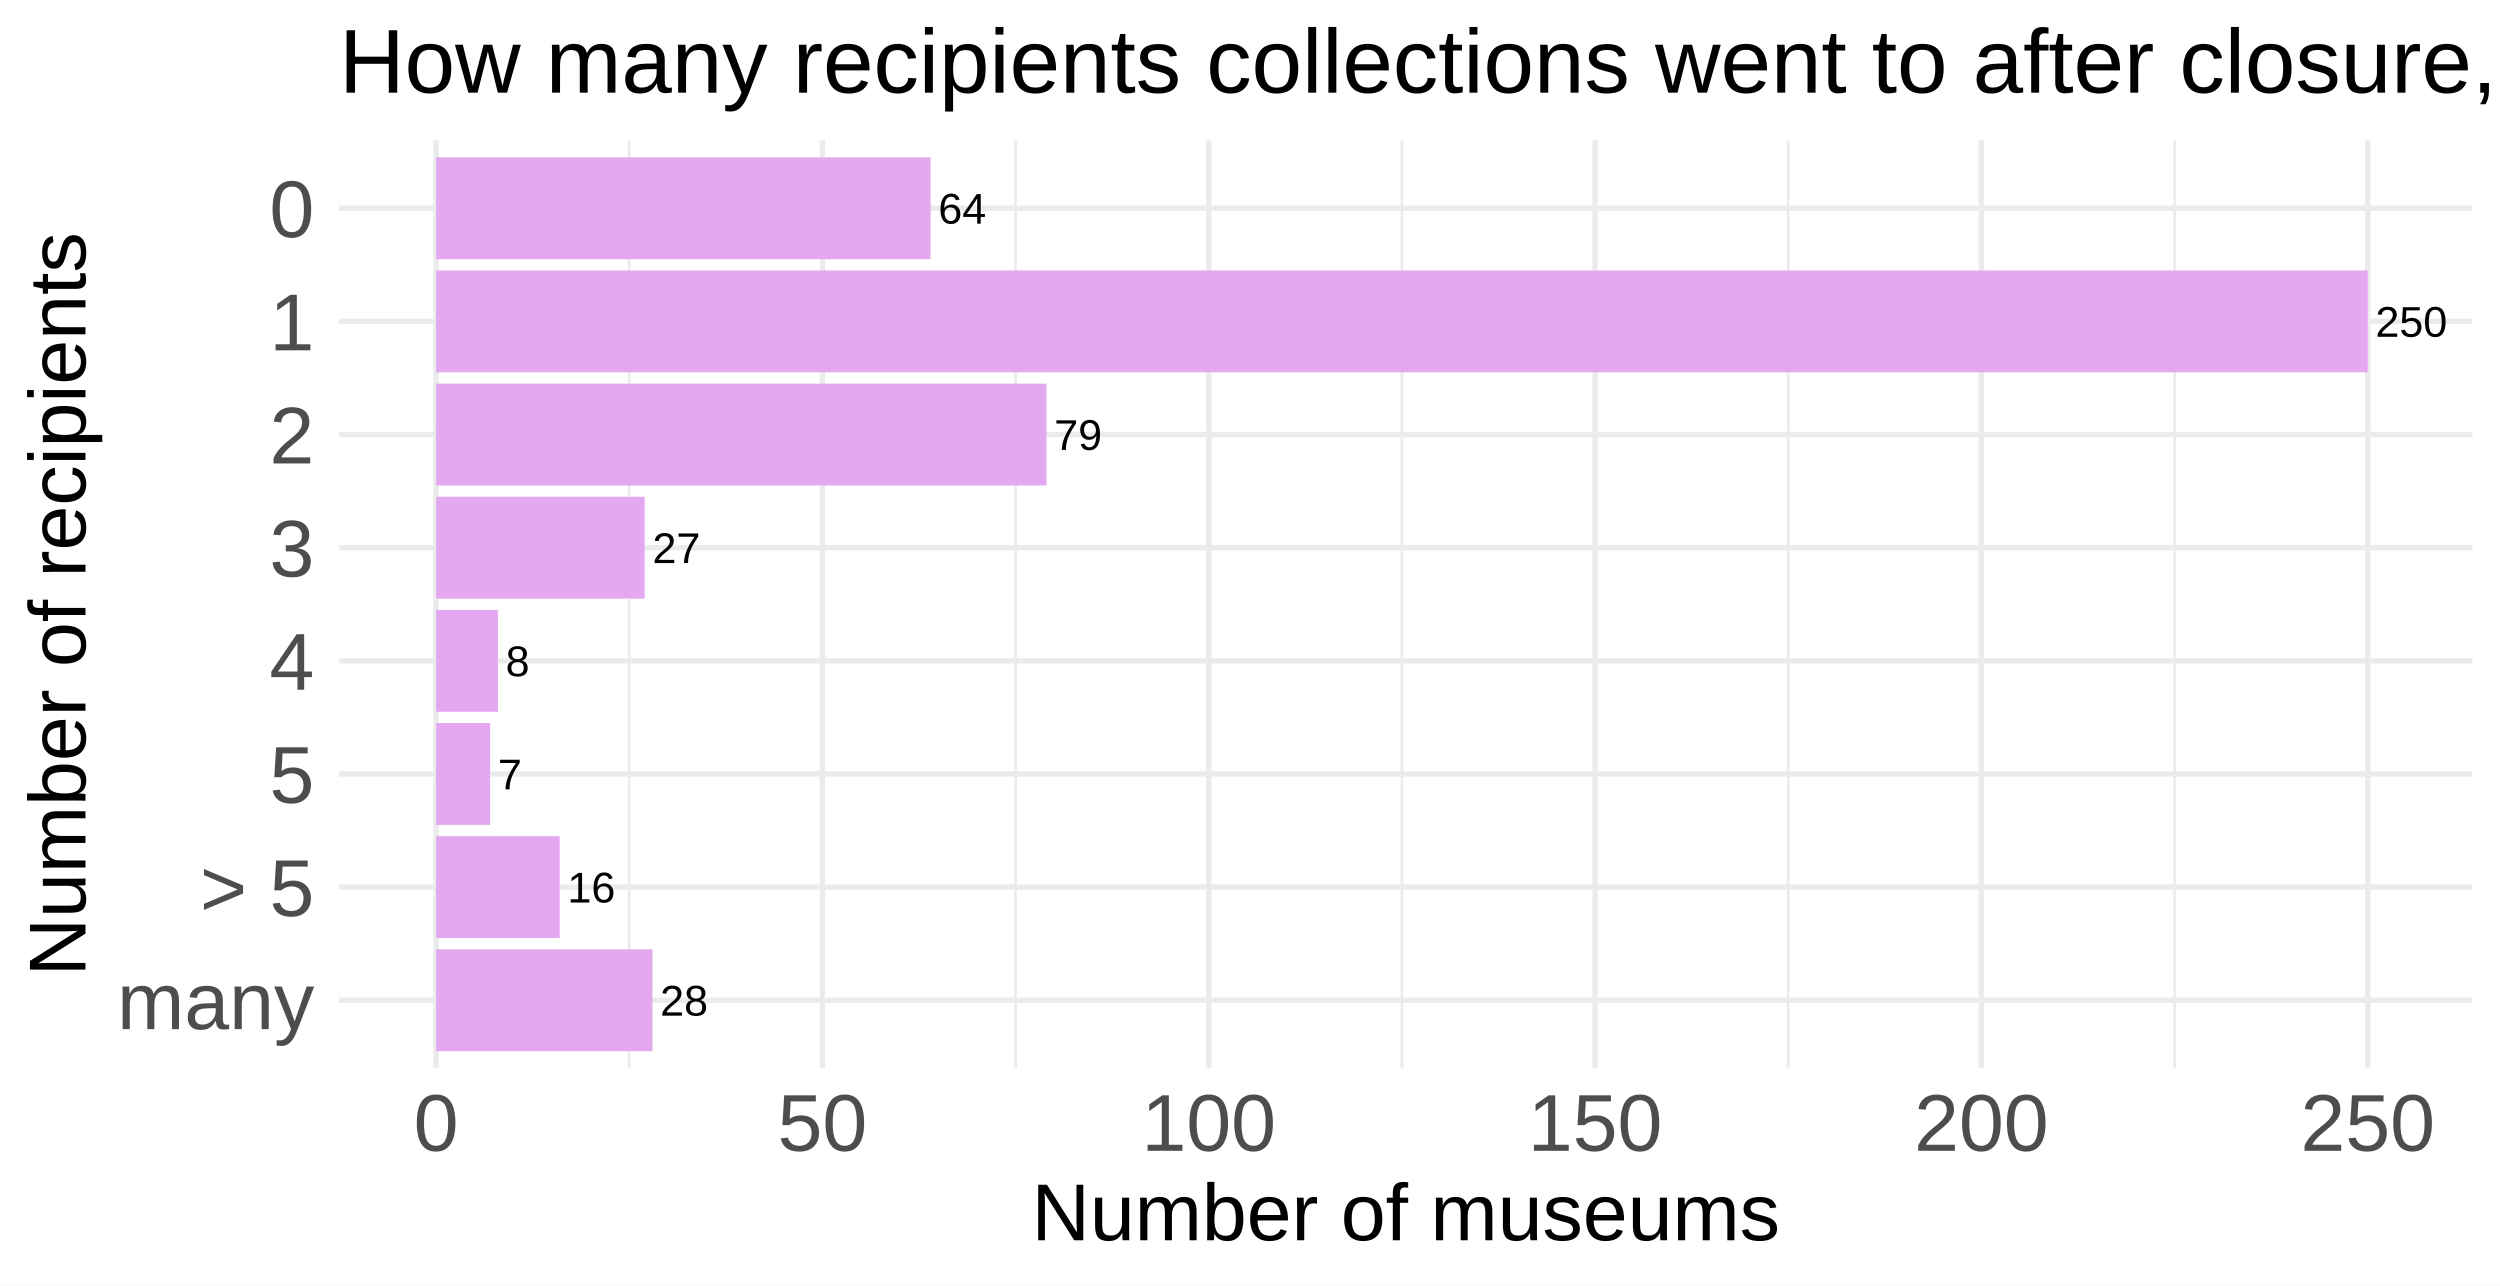
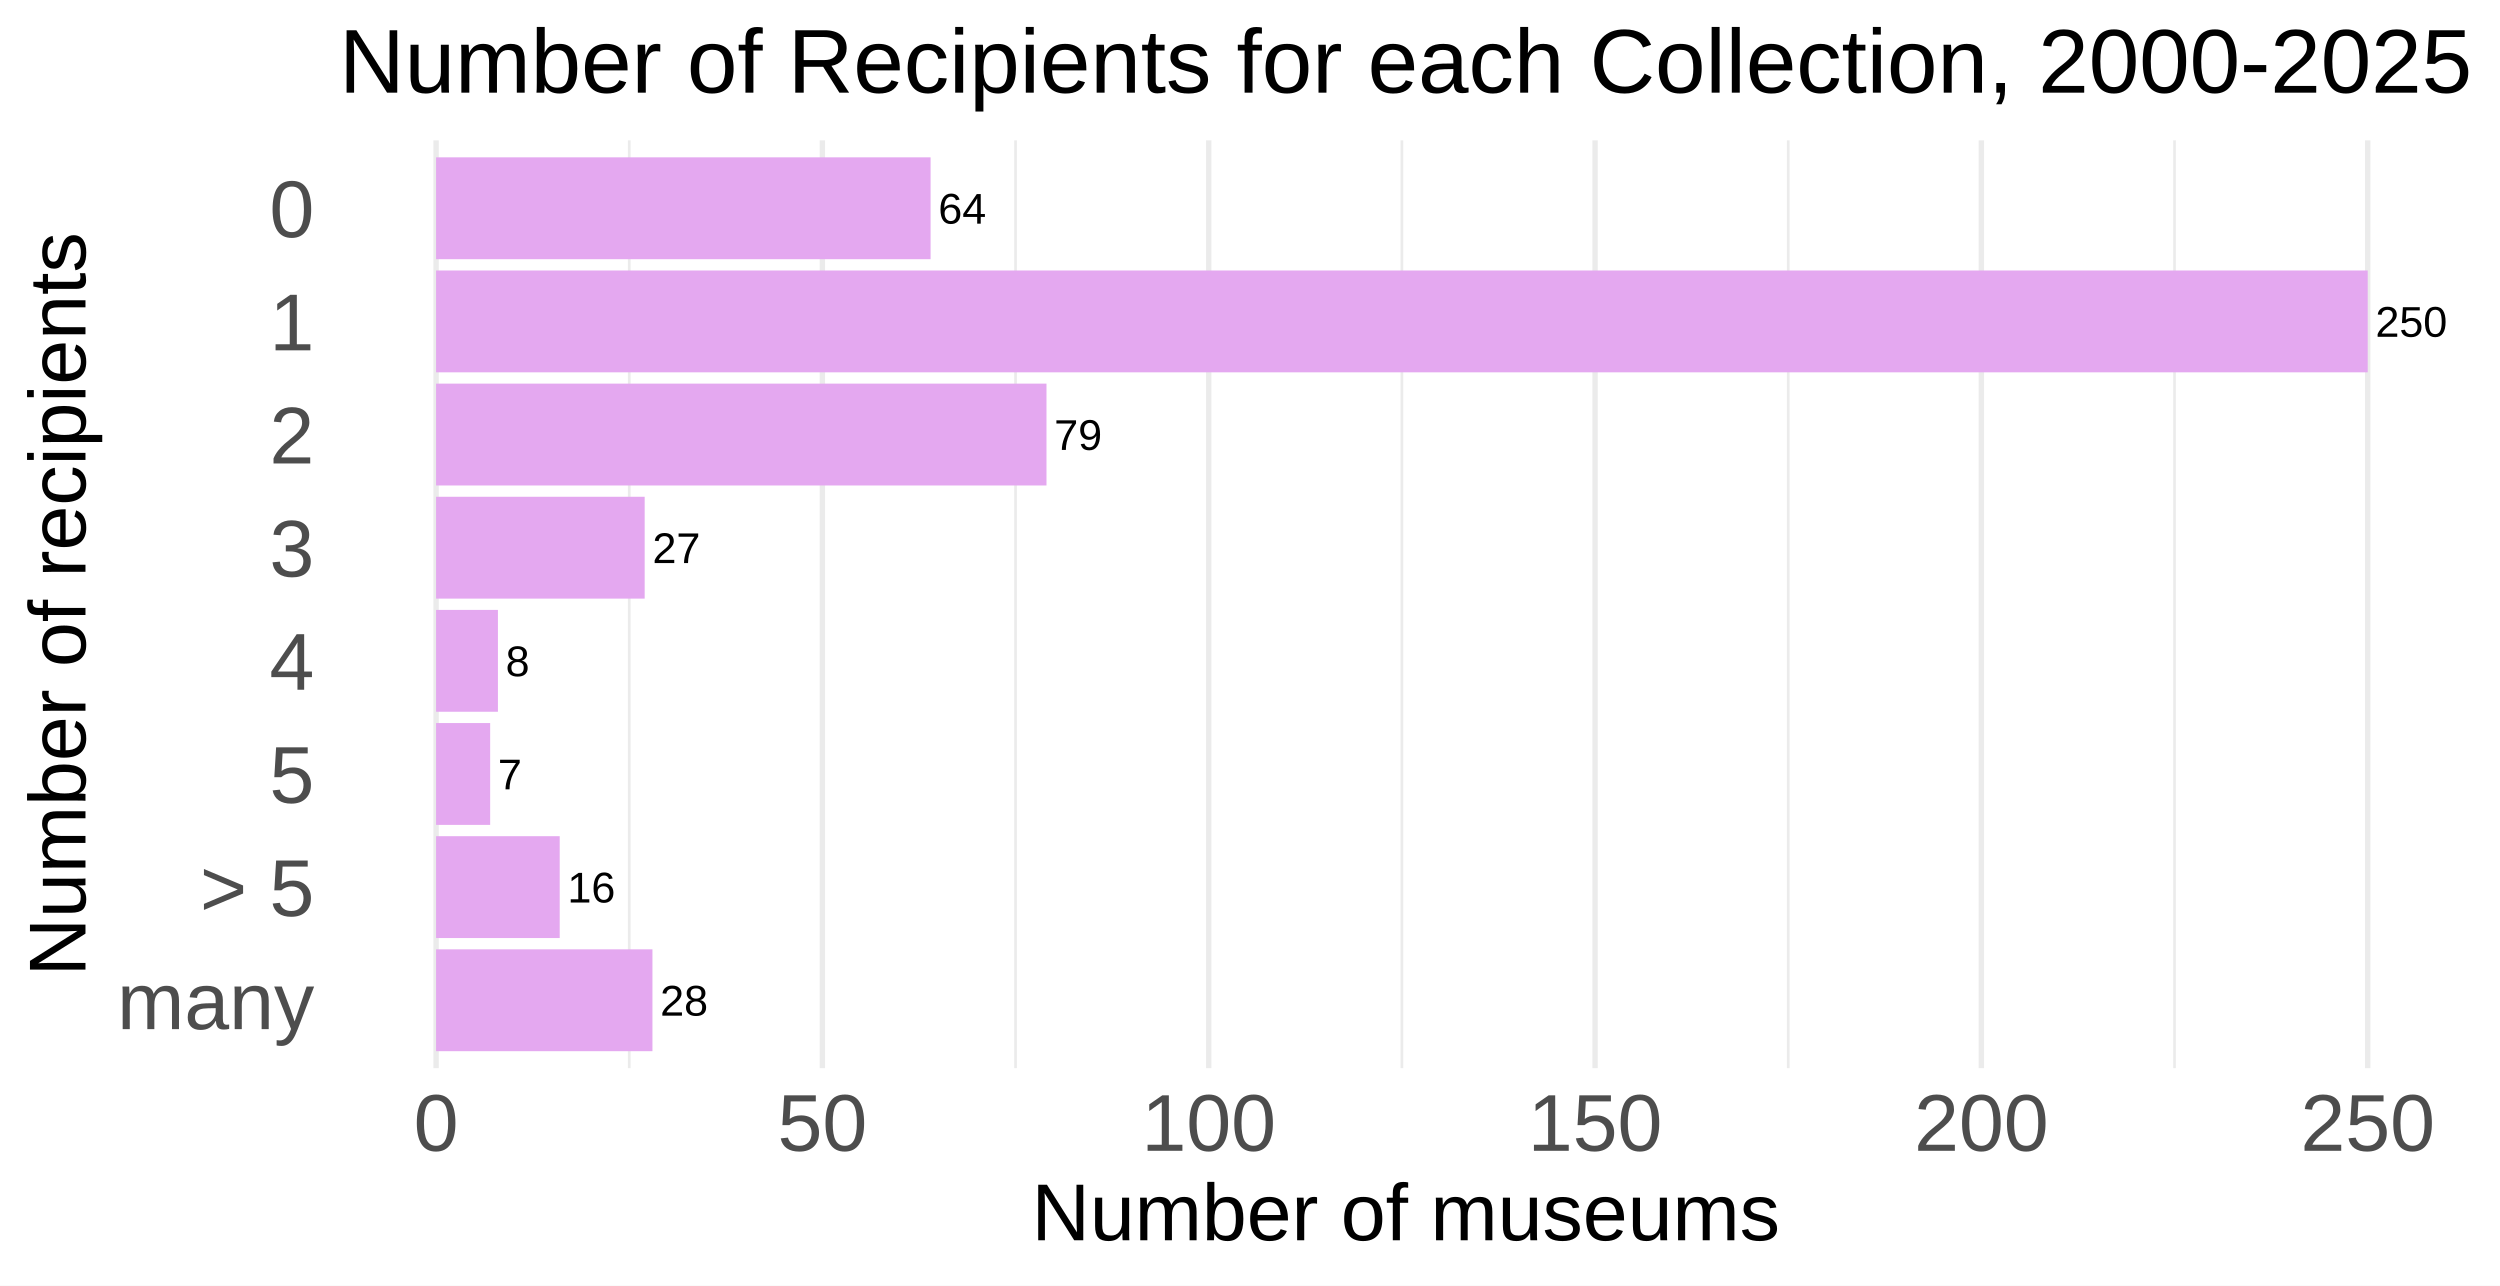
<svg xmlns="http://www.w3.org/2000/svg" class="svglite" width="496.06pt" height="255.12pt" viewBox="0 0 496.06 255.12">
  <defs>
    <style type="text/css">
    .svglite line, .svglite polyline, .svglite polygon, .svglite path, .svglite rect, .svglite circle {
      fill: none;
      stroke: #000000;
      stroke-linecap: round;
      stroke-linejoin: round;
      stroke-miterlimit: 10.00;
    }
    .svglite text {
      white-space: pre;
    }
  </style>
  </defs>
  <rect width="100%" height="100%" style="stroke: none; fill: #FFFFFF;" />
  <defs>
    <clipPath id="cpMC4wMHw0OTYuMDZ8MC4wMHwyNTUuMTI=">
      <rect x="0.00" y="0.00" width="496.06" height="255.12" />
    </clipPath>
  </defs>
  <g clip-path="url(#cpMC4wMHw0OTYuMDZ8MC4wMHwyNTUuMTI=)">
</g>
  <defs>
    <clipPath id="cpNjcuMjl8NDkwLjU4fDI3Ljg1fDIxMS45NA==">
      <rect x="67.29" y="27.85" width="423.30" height="184.09" />
    </clipPath>
  </defs>
  <g clip-path="url(#cpNjcuMjl8NDkwLjU4fDI3Ljg1fDIxMS45NA==)">
    <polyline points="124.86,211.94 124.86,27.85 " style="stroke-width: 0.53; stroke: #EBEBEB; stroke-linecap: butt;" />
    <polyline points="201.51,211.94 201.51,27.85 " style="stroke-width: 0.53; stroke: #EBEBEB; stroke-linecap: butt;" />
    <polyline points="278.17,211.94 278.17,27.85 " style="stroke-width: 0.53; stroke: #EBEBEB; stroke-linecap: butt;" />
    <polyline points="354.83,211.94 354.83,27.85 " style="stroke-width: 0.53; stroke: #EBEBEB; stroke-linecap: butt;" />
    <polyline points="431.48,211.94 431.48,27.85 " style="stroke-width: 0.53; stroke: #EBEBEB; stroke-linecap: butt;" />
-     <polyline points="67.29,198.47 490.58,198.47 " style="stroke-width: 1.07; stroke: #EBEBEB; stroke-linecap: butt;" />
-     <polyline points="67.29,176.02 490.58,176.02 " style="stroke-width: 1.07; stroke: #EBEBEB; stroke-linecap: butt;" />
-     <polyline points="67.29,153.57 490.58,153.57 " style="stroke-width: 1.07; stroke: #EBEBEB; stroke-linecap: butt;" />
-     <polyline points="67.29,131.12 490.58,131.12 " style="stroke-width: 1.07; stroke: #EBEBEB; stroke-linecap: butt;" />
-     <polyline points="67.29,108.67 490.58,108.67 " style="stroke-width: 1.07; stroke: #EBEBEB; stroke-linecap: butt;" />
-     <polyline points="67.29,86.22 490.58,86.22 " style="stroke-width: 1.07; stroke: #EBEBEB; stroke-linecap: butt;" />
-     <polyline points="67.29,63.77 490.58,63.77 " style="stroke-width: 1.07; stroke: #EBEBEB; stroke-linecap: butt;" />
-     <polyline points="67.29,41.32 490.58,41.32 " style="stroke-width: 1.07; stroke: #EBEBEB; stroke-linecap: butt;" />
    <polyline points="86.53,211.94 86.53,27.85 " style="stroke-width: 1.07; stroke: #EBEBEB; stroke-linecap: butt;" />
    <polyline points="163.18,211.94 163.18,27.85 " style="stroke-width: 1.07; stroke: #EBEBEB; stroke-linecap: butt;" />
    <polyline points="239.84,211.94 239.84,27.85 " style="stroke-width: 1.07; stroke: #EBEBEB; stroke-linecap: butt;" />
    <polyline points="316.50,211.94 316.50,27.85 " style="stroke-width: 1.07; stroke: #EBEBEB; stroke-linecap: butt;" />
    <polyline points="393.15,211.94 393.15,27.85 " style="stroke-width: 1.07; stroke: #EBEBEB; stroke-linecap: butt;" />
    <polyline points="469.81,211.94 469.81,27.85 " style="stroke-width: 1.07; stroke: #EBEBEB; stroke-linecap: butt;" />
    <rect x="86.53" y="188.37" width="42.93" height="20.21" style="stroke-width: 1.07; stroke: none; stroke-linecap: butt; stroke-linejoin: miter; fill: #E4A8F0;" />
    <rect x="86.53" y="165.92" width="24.53" height="20.21" style="stroke-width: 1.07; stroke: none; stroke-linecap: butt; stroke-linejoin: miter; fill: #E4A8F0;" />
    <rect x="86.53" y="143.47" width="10.73" height="20.21" style="stroke-width: 1.07; stroke: none; stroke-linecap: butt; stroke-linejoin: miter; fill: #E4A8F0;" />
    <rect x="86.53" y="121.02" width="12.27" height="20.21" style="stroke-width: 1.07; stroke: none; stroke-linecap: butt; stroke-linejoin: miter; fill: #E4A8F0;" />
    <rect x="86.53" y="98.57" width="41.39" height="20.21" style="stroke-width: 1.07; stroke: none; stroke-linecap: butt; stroke-linejoin: miter; fill: #E4A8F0;" />
    <rect x="86.53" y="76.12" width="121.12" height="20.21" style="stroke-width: 1.07; stroke: none; stroke-linecap: butt; stroke-linejoin: miter; fill: #E4A8F0;" />
    <rect x="86.53" y="53.67" width="383.28" height="20.21" style="stroke-width: 1.07; stroke: none; stroke-linecap: butt; stroke-linejoin: miter; fill: #E4A8F0;" />
    <rect x="86.53" y="31.22" width="98.12" height="20.21" style="stroke-width: 1.07; stroke: none; stroke-linecap: butt; stroke-linejoin: miter; fill: #E4A8F0;" />
    <text x="130.99" y="201.53" style="font-size: 8.54px; font-family: &quot;Arial&quot;;" textLength="9.49px" lengthAdjust="spacingAndGlyphs">28</text>
    <text x="112.59" y="179.08" style="font-size: 8.54px; font-family: &quot;Arial&quot;;" textLength="9.49px" lengthAdjust="spacingAndGlyphs">16</text>
    <text x="98.79" y="156.63" style="font-size: 8.54px; font-family: &quot;Arial&quot;;" textLength="4.74px" lengthAdjust="spacingAndGlyphs">7</text>
    <text x="100.33" y="134.18" style="font-size: 8.54px; font-family: &quot;Arial&quot;;" textLength="4.74px" lengthAdjust="spacingAndGlyphs">8</text>
    <text x="129.46" y="111.73" style="font-size: 8.54px; font-family: &quot;Arial&quot;;" textLength="9.49px" lengthAdjust="spacingAndGlyphs">27</text>
    <text x="209.18" y="89.28" style="font-size: 8.54px; font-family: &quot;Arial&quot;;" textLength="9.49px" lengthAdjust="spacingAndGlyphs">79</text>
    <text x="471.34" y="66.83" style="font-size: 8.54px; font-family: &quot;Arial&quot;;" textLength="14.23px" lengthAdjust="spacingAndGlyphs">250</text>
    <text x="186.18" y="44.38" style="font-size: 8.54px; font-family: &quot;Arial&quot;;" textLength="9.49px" lengthAdjust="spacingAndGlyphs">64</text>
  </g>
  <g clip-path="url(#cpMC4wMHw0OTYuMDZ8MC4wMHwyNTUuMTI=)">
    <text x="62.36" y="204.21" text-anchor="end" style="font-size: 16.00px;fill: #4D4D4D; font-family: &quot;Arial&quot;;" textLength="39.12px" lengthAdjust="spacingAndGlyphs">many</text>
    <text x="62.36" y="181.76" text-anchor="end" style="font-size: 16.00px;fill: #4D4D4D; font-family: &quot;Arial&quot;;" textLength="22.69px" lengthAdjust="spacingAndGlyphs">&gt; 5</text>
    <text x="62.36" y="159.31" text-anchor="end" style="font-size: 16.00px;fill: #4D4D4D; font-family: &quot;Arial&quot;;" textLength="8.90px" lengthAdjust="spacingAndGlyphs">5</text>
    <text x="62.36" y="136.86" text-anchor="end" style="font-size: 16.00px;fill: #4D4D4D; font-family: &quot;Arial&quot;;" textLength="8.90px" lengthAdjust="spacingAndGlyphs">4</text>
    <text x="62.36" y="114.41" text-anchor="end" style="font-size: 16.00px;fill: #4D4D4D; font-family: &quot;Arial&quot;;" textLength="8.90px" lengthAdjust="spacingAndGlyphs">3</text>
    <text x="62.36" y="91.96" text-anchor="end" style="font-size: 16.00px;fill: #4D4D4D; font-family: &quot;Arial&quot;;" textLength="8.90px" lengthAdjust="spacingAndGlyphs">2</text>
    <text x="62.36" y="69.51" text-anchor="end" style="font-size: 16.00px;fill: #4D4D4D; font-family: &quot;Arial&quot;;" textLength="8.90px" lengthAdjust="spacingAndGlyphs">1</text>
    <text x="62.36" y="47.06" text-anchor="end" style="font-size: 16.00px;fill: #4D4D4D; font-family: &quot;Arial&quot;;" textLength="8.90px" lengthAdjust="spacingAndGlyphs">0</text>
    <text x="86.53" y="228.35" text-anchor="middle" style="font-size: 16.00px;fill: #4D4D4D; font-family: &quot;Arial&quot;;" textLength="8.90px" lengthAdjust="spacingAndGlyphs">0</text>
    <text x="163.18" y="228.35" text-anchor="middle" style="font-size: 16.00px;fill: #4D4D4D; font-family: &quot;Arial&quot;;" textLength="17.80px" lengthAdjust="spacingAndGlyphs">50</text>
    <text x="239.84" y="228.35" text-anchor="middle" style="font-size: 16.00px;fill: #4D4D4D; font-family: &quot;Arial&quot;;" textLength="26.70px" lengthAdjust="spacingAndGlyphs">100</text>
    <text x="316.50" y="228.35" text-anchor="middle" style="font-size: 16.00px;fill: #4D4D4D; font-family: &quot;Arial&quot;;" textLength="26.70px" lengthAdjust="spacingAndGlyphs">150</text>
    <text x="393.15" y="228.35" text-anchor="middle" style="font-size: 16.00px;fill: #4D4D4D; font-family: &quot;Arial&quot;;" textLength="26.70px" lengthAdjust="spacingAndGlyphs">200</text>
    <text x="469.81" y="228.35" text-anchor="middle" style="font-size: 16.00px;fill: #4D4D4D; font-family: &quot;Arial&quot;;" textLength="26.70px" lengthAdjust="spacingAndGlyphs">250</text>
    <text x="278.94" y="246.10" text-anchor="middle" style="font-size: 16.00px; font-family: &quot;Arial&quot;;" textLength="148.49px" lengthAdjust="spacingAndGlyphs">Number of museums</text>
    <text transform="translate(16.96,119.90) rotate(-90)" text-anchor="middle" style="font-size: 16.00px; font-family: &quot;Arial&quot;;" textLength="147.61px" lengthAdjust="spacingAndGlyphs">Number of recipients</text>
-     <text x="67.29" y="18.39" style="font-size: 18.00px; font-family: &quot;Arial&quot;;" textLength="519.23px" lengthAdjust="spacingAndGlyphs">How many recipients collections went to after closure, 2000-2025</text>
+     <text x="67.29" y="18.39" style="font-size: 18.00px; font-family: &quot;Arial&quot;;" textLength="423.19px" lengthAdjust="spacingAndGlyphs">Number of Recipients for each Collection, 2000-2025</text>
  </g>
</svg>
